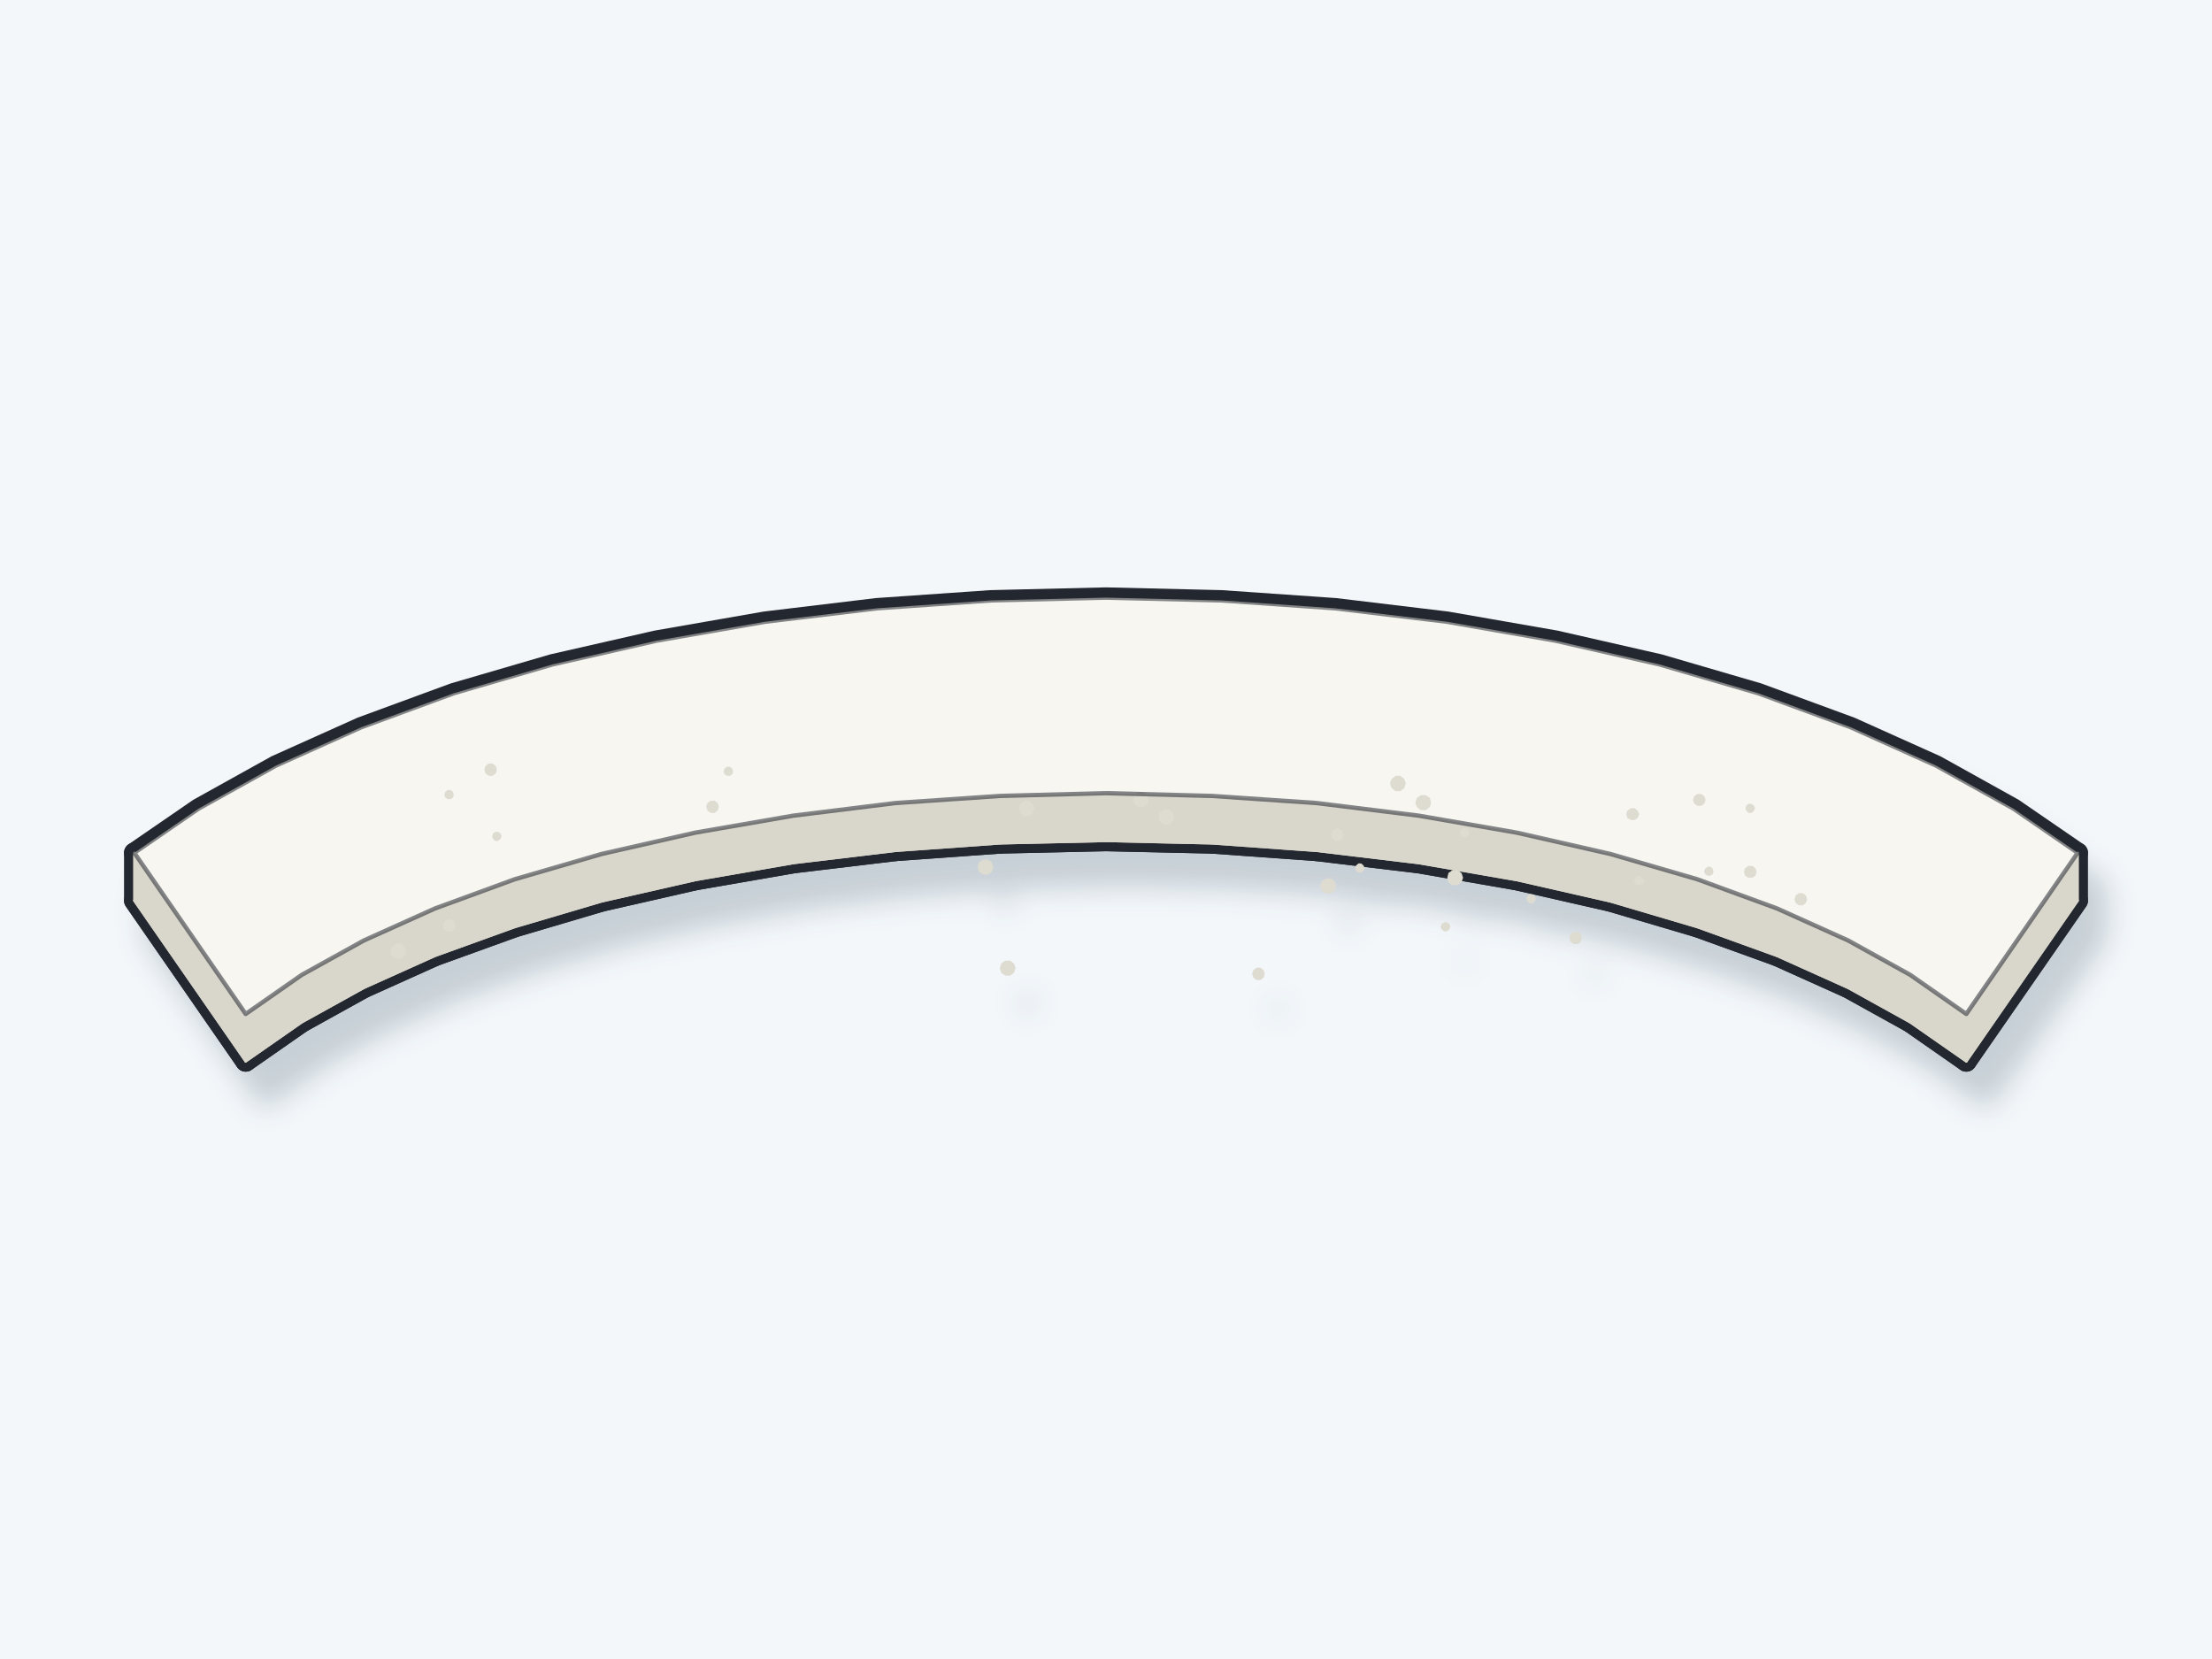
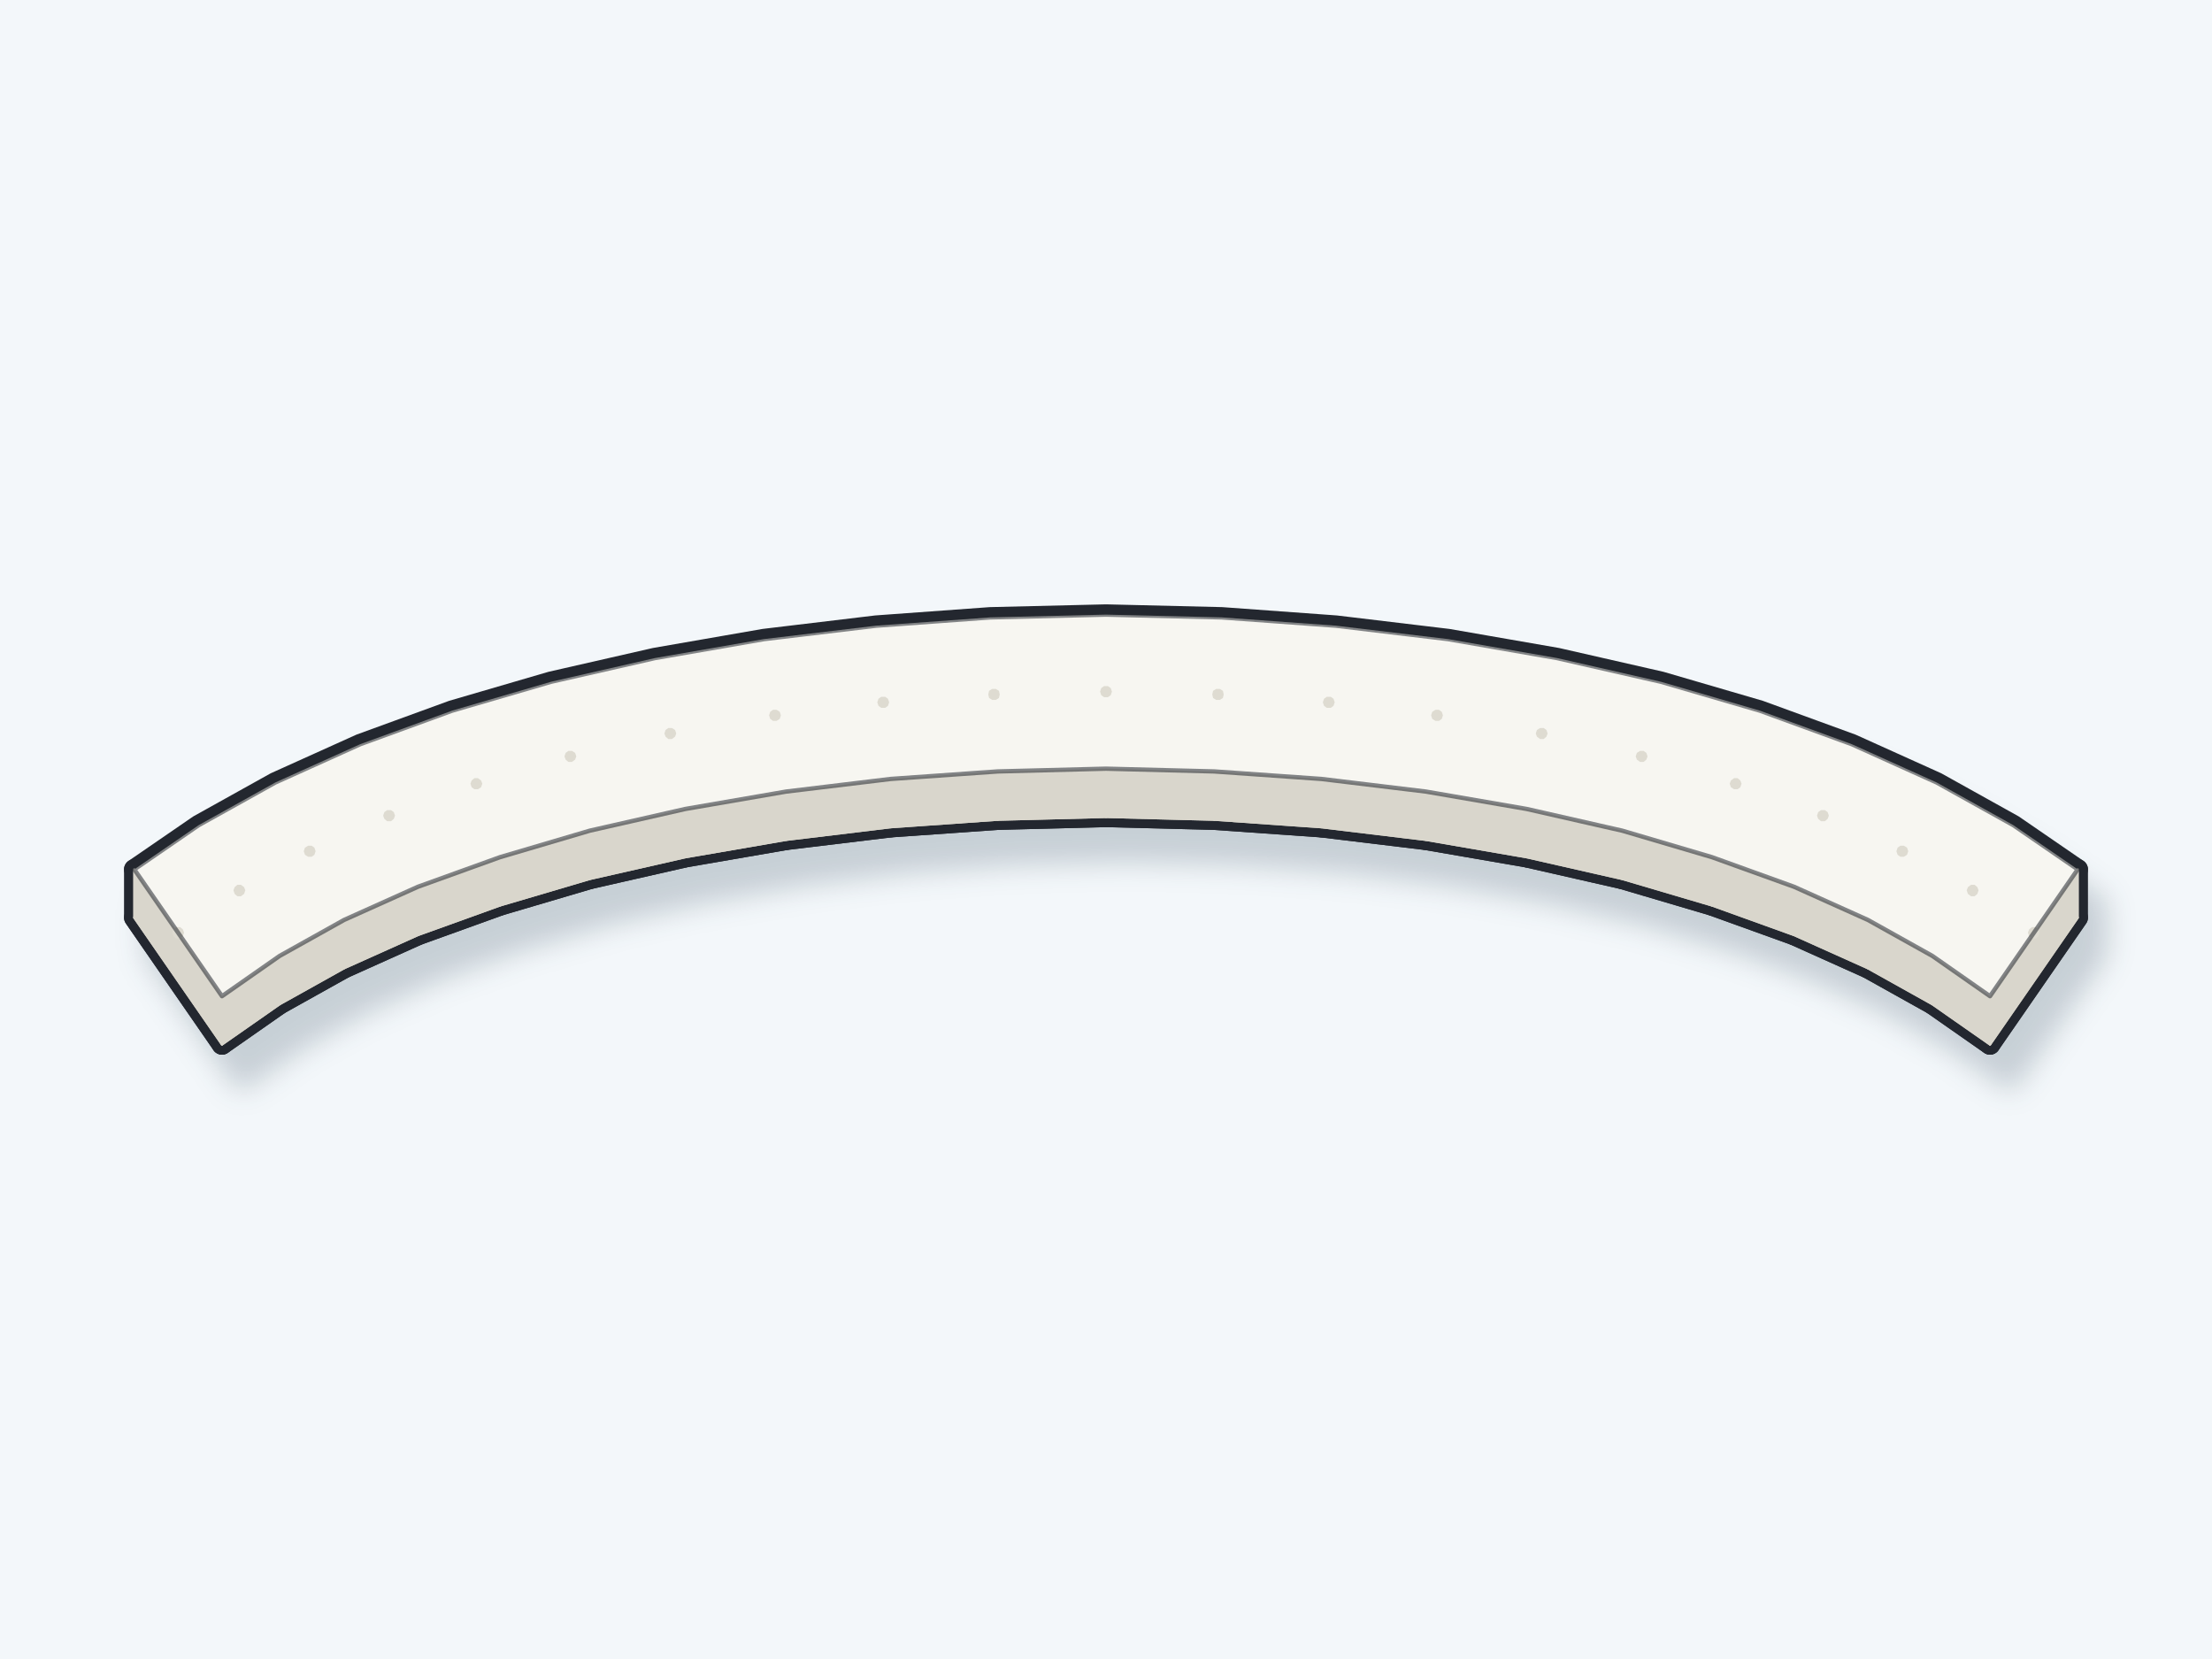
<svg xmlns="http://www.w3.org/2000/svg" viewBox="0 0 560 420" width="560" height="420" role="img">
  <defs>
    <filter id="lift" x="-15%" y="-15%" width="135%" height="140%" color-interpolation-filters="sRGB">
      <feOffset in="SourceAlpha" dx="5" dy="9" result="o" />
      <feGaussianBlur in="o" stdDeviation="3.5" result="b" />
      <feFlood flood-color="#1c3346" flood-opacity=".2" />
      <feComposite in2="b" operator="in" result="s" />
      <feMerge>
        <feMergeNode in="s" />
        <feMergeNode in="SourceGraphic" />
      </feMerge>
    </filter>
  </defs>
  <rect width="560" height="420" fill="#f3f7fa" />
  <g filter="url(#lift)">
    <g fill="none" stroke="#23272f" stroke-width="5.2" stroke-linejoin="round">
-       <polygon points="62.2,268.7 76.4,258.8 92.1,250.1 110.1,242 130.3,234.7 152.3,228.2 176,222.8 200.8,218.5 226.7,215.4 253.2,213.5 280,212.9 306.8,213.5 333.3,215.4 359.2,218.5 384,222.8 407.7,228.2 429.7,234.7 449.9,242 467.9,250.1 483.6,258.8 497.8,268.7 526,228 509.7,216.7 490.1,205.8 468.5,196.1 445.1,187.6 420.1,180.3 393.8,174.2 366.3,169.5 338,166.1 309.2,164 280,163.3 250.8,164 222,166.1 193.7,169.5 166.2,174.2 139.9,180.3 114.9,187.6 91.5,196.1 69.9,205.8 50.3,216.7 34,228" />
-       <polygon points="62.2,256.7 76.4,246.8 92.1,238.1 110.1,230 130.3,222.6 152.3,216.2 176,210.8 200.8,206.5 226.7,203.3 253.2,201.5 280,200.8 306.8,201.5 333.3,203.3 359.2,206.5 384,210.8 407.7,216.2 429.7,222.6 449.9,230 467.9,238.1 483.6,246.8 497.8,256.7 526,215.9 509.7,204.7 490.1,193.8 468.5,184.1 445.1,175.5 420.1,168.2 393.8,162.2 366.3,157.4 338,154 309.2,152 280,151.3 250.8,152 222,154 193.7,157.4 166.2,162.2 139.9,168.2 114.9,175.5 91.5,184.1 69.9,193.8 50.3,204.7 34,215.9" />
-       <polygon points="62.2,256.7 76.4,246.8 76.4,258.8 62.2,268.7" />
-       <polygon points="76.4,246.8 92.1,238.1 92.1,250.1 76.4,258.8" />
-       <polygon points="92.1,238.1 110.1,230 110.1,242 92.1,250.1" />
-       <polygon points="110.1,230 130.3,222.6 130.3,234.7 110.1,242" />
-       <polygon points="130.3,222.6 152.3,216.2 152.3,228.2 130.3,234.7" />
-       <polygon points="152.3,216.2 176,210.8 176,222.8 152.3,228.2" />
-       <polygon points="176,210.8 200.8,206.5 200.8,218.5 176,222.8" />
-       <polygon points="200.8,206.5 226.7,203.3 226.7,215.4 200.8,218.5" />
-       <polygon points="226.7,203.3 253.2,201.5 253.2,213.5 226.7,215.4" />
-       <polygon points="253.2,201.5 280,200.8 280,212.9 253.2,213.5" />
-       <polygon points="280,200.8 306.8,201.5 306.8,213.5 280,212.9" />
-       <polygon points="306.8,201.5 333.3,203.3 333.3,215.4 306.8,213.5" />
-       <polygon points="333.3,203.3 359.2,206.5 359.2,218.5 333.3,215.4" />
-       <polygon points="359.2,206.5 384,210.8 384,222.8 359.2,218.5" />
-       <polygon points="384,210.8 407.7,216.2 407.7,228.2 384,222.8" />
-       <polygon points="407.7,216.2 429.7,222.6 429.7,234.7 407.7,228.2" />
-       <polygon points="429.7,222.6 449.9,230 449.9,242 429.7,234.7" />
-       <polygon points="449.9,230 467.9,238.1 467.9,250.1 449.9,242" />
-       <polygon points="467.9,238.1 483.6,246.8 483.6,258.8 467.9,250.1" />
-       <polygon points="483.6,246.8 497.8,256.7 497.8,268.7 483.6,258.8" />
-       <polygon points="497.8,256.7 526,215.9 526,228 497.8,268.7" />
-       <polygon points="34,215.9 62.2,256.7 62.2,268.7 34,228" />
+       <polygon points="56.2,264.4 70.8,254.2 87.1,245.1 105.8,236.7 126.6,229.2 149.3,222.5 173.5,217 199,212.6 225.5,209.4 252.6,207.5 280,206.8 307.4,207.5 334.5,209.4 361,212.6 386.5,217 410.7,222.5 433.4,229.2 454.2,236.7 472.9,245.1 489.2,254.2 503.8,264.4 526,232.3 509.7,221.1 490.3,210.3 468.8,200.6 445.5,192.1 420.5,184.8 394.2,178.8 366.6,174 338.2,170.6 309.3,168.5 280,167.8 250.7,168.5 221.8,170.6 193.4,174 165.8,178.8 139.5,184.8 114.5,192.1 91.2,200.6 69.7,210.3 50.3,221.1 34,232.3" />
+       <polygon points="56.2,252.2 70.8,242 87.1,232.9 105.8,224.5 126.6,217 149.3,210.3 173.5,204.8 199,200.4 225.5,197.2 252.6,195.3 280,194.6 307.4,195.3 334.5,197.2 361,200.4 386.5,204.8 410.7,210.3 433.4,217 454.2,224.5 472.9,232.9 489.2,242 503.8,252.2 526,220.1 509.7,208.9 490.3,198.1 468.8,188.4 445.5,179.9 420.5,172.6 394.2,166.6 366.6,161.8 338.2,158.4 309.3,156.3 280,155.6 250.7,156.3 221.8,158.4 193.4,161.8 165.8,166.6 139.5,172.6 114.5,179.9 91.2,188.4 69.7,198.1 50.3,208.9 34,220.1" />
+       <polygon points="56.2,252.2 70.8,242 70.8,254.2 56.2,264.4" />
+       <polygon points="70.8,242 87.1,232.9 87.1,245.1 70.8,254.2" />
+       <polygon points="87.1,232.9 105.8,224.5 105.8,236.7 87.1,245.1" />
+       <polygon points="105.8,224.5 126.6,217 126.6,229.2 105.8,236.7" />
+       <polygon points="126.6,217 149.3,210.3 149.3,222.5 126.6,229.2" />
+       <polygon points="149.3,210.3 173.5,204.8 173.5,217 149.3,222.5" />
+       <polygon points="173.5,204.8 199,200.4 199,212.6 173.5,217" />
+       <polygon points="199,200.4 225.5,197.2 225.5,209.4 199,212.6" />
+       <polygon points="225.5,197.2 252.6,195.3 252.6,207.5 225.5,209.4" />
+       <polygon points="252.6,195.3 280,194.6 280,206.8 252.6,207.5" />
+       <polygon points="280,194.6 307.4,195.3 307.4,207.5 280,206.8" />
+       <polygon points="307.4,195.3 334.5,197.2 334.5,209.4 307.4,207.5" />
+       <polygon points="334.5,197.2 361,200.4 361,212.6 334.5,209.4" />
+       <polygon points="361,200.4 386.5,204.8 386.5,217 361,212.6" />
+       <polygon points="386.5,204.8 410.7,210.3 410.7,222.5 386.5,217" />
+       <polygon points="410.7,210.3 433.4,217 433.4,229.2 410.7,222.5" />
+       <polygon points="433.4,217 454.2,224.5 454.2,236.7 433.4,229.2" />
+       <polygon points="454.2,224.5 472.9,232.9 472.9,245.1 454.2,236.7" />
+       <polygon points="472.9,232.9 489.2,242 489.2,254.2 472.9,245.1" />
+       <polygon points="489.2,242 503.8,252.2 503.8,264.4 489.2,254.2" />
+       <polygon points="503.8,252.2 526,220.1 526,232.3 503.8,264.4" />
+       <polygon points="34,220.1 56.2,252.2 56.2,264.4 34,232.3" />
    </g>
    <g fill="#d9d6cc" stroke="#d9d6cc" stroke-width=".6" stroke-linejoin="round">
-       <polygon points="62.2,268.7 76.4,258.8 92.1,250.1 110.1,242 130.3,234.7 152.3,228.2 176,222.8 200.8,218.5 226.7,215.4 253.2,213.5 280,212.9 306.8,213.5 333.3,215.4 359.2,218.5 384,222.8 407.7,228.2 429.7,234.7 449.9,242 467.9,250.1 483.6,258.8 497.8,268.7 526,228 509.7,216.7 490.1,205.8 468.5,196.1 445.1,187.6 420.1,180.3 393.8,174.2 366.3,169.5 338,166.1 309.2,164 280,163.3 250.8,164 222,166.1 193.7,169.5 166.2,174.2 139.9,180.3 114.9,187.6 91.5,196.1 69.9,205.8 50.3,216.7 34,228" />
-       <polygon points="62.2,256.7 76.4,246.8 76.4,258.8 62.2,268.7" />
-       <polygon points="76.4,246.8 92.1,238.1 92.1,250.1 76.4,258.8" />
-       <polygon points="92.1,238.1 110.1,230 110.1,242 92.1,250.1" />
-       <polygon points="110.1,230 130.3,222.6 130.3,234.7 110.1,242" />
-       <polygon points="130.3,222.6 152.3,216.2 152.3,228.2 130.3,234.7" />
-       <polygon points="152.3,216.2 176,210.8 176,222.8 152.3,228.2" />
-       <polygon points="176,210.8 200.8,206.5 200.8,218.5 176,222.8" />
-       <polygon points="200.8,206.5 226.7,203.3 226.7,215.4 200.8,218.5" />
-       <polygon points="226.7,203.3 253.2,201.5 253.2,213.5 226.7,215.4" />
-       <polygon points="253.2,201.5 280,200.8 280,212.9 253.2,213.5" />
-       <polygon points="280,200.8 306.8,201.5 306.8,213.5 280,212.9" />
-       <polygon points="306.8,201.5 333.3,203.3 333.3,215.4 306.8,213.5" />
-       <polygon points="333.3,203.3 359.2,206.5 359.2,218.5 333.3,215.4" />
-       <polygon points="359.2,206.5 384,210.8 384,222.8 359.2,218.5" />
-       <polygon points="384,210.8 407.7,216.2 407.7,228.2 384,222.8" />
-       <polygon points="407.7,216.2 429.7,222.6 429.7,234.7 407.7,228.2" />
-       <polygon points="429.7,222.6 449.9,230 449.9,242 429.7,234.7" />
-       <polygon points="449.9,230 467.9,238.1 467.9,250.1 449.9,242" />
-       <polygon points="467.9,238.1 483.6,246.8 483.6,258.8 467.9,250.1" />
-       <polygon points="483.6,246.8 497.8,256.7 497.8,268.7 483.6,258.8" />
-       <polygon points="497.8,256.7 526,215.9 526,228 497.8,268.7" />
-       <polygon points="34,215.9 62.2,256.7 62.2,268.7 34,228" />
+       <polygon points="56.2,264.4 70.8,254.2 87.1,245.1 105.8,236.7 126.6,229.2 149.3,222.5 173.5,217 199,212.6 225.5,209.4 252.6,207.5 280,206.8 307.4,207.5 334.5,209.4 361,212.6 386.5,217 410.7,222.5 433.4,229.2 454.2,236.7 472.9,245.1 489.2,254.2 503.8,264.4 526,232.3 509.7,221.1 490.3,210.3 468.8,200.6 445.5,192.1 420.5,184.8 394.2,178.8 366.6,174 338.2,170.6 309.3,168.5 280,167.8 250.7,168.5 221.8,170.6 193.4,174 165.8,178.8 139.5,184.8 114.5,192.1 91.2,200.6 69.7,210.3 50.3,221.1 34,232.3" />
+       <polygon points="56.2,252.2 70.8,242 70.8,254.2 56.2,264.4" />
+       <polygon points="70.8,242 87.1,232.9 87.1,245.1 70.8,254.2" />
+       <polygon points="87.1,232.9 105.8,224.5 105.8,236.7 87.1,245.1" />
+       <polygon points="105.8,224.5 126.6,217 126.6,229.2 105.8,236.7" />
+       <polygon points="126.6,217 149.3,210.3 149.3,222.5 126.6,229.2" />
+       <polygon points="149.3,210.3 173.5,204.8 173.5,217 149.3,222.5" />
+       <polygon points="173.5,204.8 199,200.4 199,212.6 173.5,217" />
+       <polygon points="199,200.4 225.5,197.2 225.5,209.4 199,212.6" />
+       <polygon points="225.5,197.2 252.6,195.3 252.6,207.5 225.5,209.4" />
+       <polygon points="252.6,195.3 280,194.6 280,206.8 252.6,207.5" />
+       <polygon points="280,194.6 307.4,195.3 307.4,207.5 280,206.8" />
+       <polygon points="307.4,195.3 334.5,197.2 334.5,209.4 307.4,207.5" />
+       <polygon points="334.5,197.2 361,200.4 361,212.6 334.5,209.4" />
+       <polygon points="361,200.4 386.5,204.8 386.5,217 361,212.6" />
+       <polygon points="386.5,204.8 410.7,210.3 410.7,222.5 386.5,217" />
+       <polygon points="410.7,210.3 433.4,217 433.4,229.2 410.7,222.5" />
+       <polygon points="433.4,217 454.2,224.5 454.2,236.7 433.4,229.2" />
+       <polygon points="454.2,224.5 472.9,232.9 472.9,245.1 454.2,236.7" />
+       <polygon points="472.9,232.9 489.2,242 489.2,254.2 472.9,245.1" />
+       <polygon points="489.2,242 503.8,252.2 503.8,264.4 489.2,254.2" />
+       <polygon points="503.8,252.2 526,220.1 526,232.3 503.8,264.4" />
+       <polygon points="34,220.1 56.2,252.2 56.2,264.4 34,232.3" />
    </g>
-     <polygon points="62.2,256.7 76.4,246.8 92.1,238.1 110.1,230 130.3,222.6 152.3,216.2 176,210.8 200.8,206.5 226.7,203.3 253.2,201.5 280,200.8 306.8,201.5 333.3,203.3 359.2,206.5 384,210.8 407.7,216.2 429.7,222.6 449.9,230 467.9,238.1 483.6,246.8 497.8,256.7 526,215.9 509.7,204.7 490.1,193.8 468.5,184.1 445.1,175.5 420.1,168.2 393.8,162.2 366.3,157.4 338,154 309.2,152 280,151.3 250.8,152 222,154 193.7,157.4 166.2,162.2 139.9,168.2 114.9,175.5 91.5,184.1 69.9,193.8 50.3,204.7 34,215.9" fill="#f7f6f1" />
-     <polygon points="127,211.7 126.7,212.4 126.1,212.9 125.4,212.9 124.8,212.4 124.6,211.7 124.8,211 125.4,210.6 126.1,210.6 126.7,211" fill="#dedbd1" stroke="none" stroke-width="1.1" stroke-opacity="0.55" stroke-linejoin="round" />
-     <polygon points="457.5,227.7 457.2,228.6 456.4,229.2 455.4,229.2 454.6,228.6 454.3,227.7 454.6,226.7 455.4,226.1 456.4,226.1 457.2,226.7" fill="#dedbd1" stroke="none" stroke-width="1.1" stroke-opacity="0.55" stroke-linejoin="round" />
-     <polygon points="338.2,224.3 337.9,225.5 336.9,226.2 335.6,226.2 334.6,225.5 334.2,224.3 334.6,223.1 335.6,222.4 336.9,222.4 337.9,223.1" fill="#dedbd1" stroke="none" stroke-width="1.1" stroke-opacity="0.55" stroke-linejoin="round" />
-     <polygon points="185.6,195.3 185.4,196 184.8,196.4 184,196.4 183.4,196 183.2,195.3 183.4,194.6 184,194.1 184.8,194.1 185.4,194.6" fill="#dedbd1" stroke="none" stroke-width="1.1" stroke-opacity="0.55" stroke-linejoin="round" />
-     <polygon points="400.5,237.4 400.2,238.4 399.4,239 398.4,239 397.6,238.4 397.3,237.4 397.6,236.5 398.4,235.9 399.4,235.9 400.2,236.5" fill="#dedbd1" stroke="none" stroke-width="1.1" stroke-opacity="0.55" stroke-linejoin="round" />
-     <polygon points="261.9,204.6 261.5,205.8 260.5,206.6 259.3,206.6 258.3,205.8 257.9,204.6 258.3,203.5 259.3,202.7 260.5,202.7 261.5,203.5" fill="#dedbd1" stroke="none" stroke-width="1.1" stroke-opacity="0.55" stroke-linejoin="round" />
-     <polygon points="433.8,220.6 433.6,221.3 433,221.7 432.3,221.7 431.7,221.3 431.4,220.6 431.7,219.9 432.3,219.4 433,219.4 433.6,219.9" fill="#dedbd1" stroke="none" stroke-width="1.1" stroke-opacity="0.55" stroke-linejoin="round" />
-     <polygon points="340.2,211.3 339.9,212.3 339.1,212.9 338.1,212.9 337.3,212.3 337,211.3 337.3,210.4 338.1,209.8 339.1,209.8 339.9,210.4" fill="#dedbd1" stroke="none" stroke-width="1.1" stroke-opacity="0.55" stroke-linejoin="round" />
-     <polygon points="362.3,203.2 362,204.3 361,205.1 359.7,205.1 358.7,204.3 358.3,203.2 358.7,202 359.7,201.3 361,201.3 362,202" fill="#dedbd1" stroke="none" stroke-width="1.1" stroke-opacity="0.55" stroke-linejoin="round" />
-     <polygon points="444.3,204.6 444,205.3 443.4,205.8 442.7,205.8 442.1,205.3 441.9,204.6 442.1,203.9 442.7,203.5 443.4,203.5 444,203.9" fill="#dedbd1" stroke="none" stroke-width="1.1" stroke-opacity="0.55" stroke-linejoin="round" />
-     <polygon points="125.8,194.9 125.5,195.8 124.7,196.4 123.7,196.4 122.9,195.8 122.6,194.9 122.9,193.9 123.7,193.3 124.7,193.3 125.5,193.9" fill="#dedbd1" stroke="none" stroke-width="1.1" stroke-opacity="0.55" stroke-linejoin="round" />
-     <polygon points="102.9,240.8 102.5,242 101.5,242.7 100.2,242.7 99.2,242 98.9,240.8 99.2,239.6 100.2,238.9 101.5,238.9 102.5,239.6" fill="#dedbd1" stroke="none" stroke-width="1.1" stroke-opacity="0.55" stroke-linejoin="round" />
-     <polygon points="345.5,219.8 345.2,220.5 344.6,220.9 343.9,220.9 343.3,220.5 343.1,219.8 343.3,219.1 343.9,218.6 344.6,218.6 345.2,219.1" fill="#dedbd1" stroke="none" stroke-width="1.1" stroke-opacity="0.55" stroke-linejoin="round" />
-     <polygon points="444.7,220.7 444.4,221.7 443.6,222.2 442.6,222.2 441.8,221.7 441.5,220.7 441.8,219.8 442.6,219.2 443.6,219.2 444.4,219.8" fill="#dedbd1" stroke="none" stroke-width="1.1" stroke-opacity="0.55" stroke-linejoin="round" />
-     <polygon points="370.4,222.2 370,223.4 369,224.1 367.7,224.1 366.7,223.4 366.4,222.2 366.7,221 367.7,220.3 369,220.3 370,221" fill="#dedbd1" stroke="none" stroke-width="1.1" stroke-opacity="0.55" stroke-linejoin="round" />
-     <polygon points="372,210.8 371.7,211.5 371.1,211.9 370.4,211.9 369.8,211.5 369.6,210.8 369.8,210.1 370.4,209.7 371.1,209.7 371.7,210.1" fill="#dedbd1" stroke="none" stroke-width="1.1" stroke-opacity="0.55" stroke-linejoin="round" />
-     <polygon points="320.2,246.5 319.9,247.5 319.1,248.1 318.1,248.1 317.3,247.5 317,246.5 317.3,245.6 318.1,245 319.1,245 319.9,245.6" fill="#dedbd1" stroke="none" stroke-width="1.1" stroke-opacity="0.55" stroke-linejoin="round" />
-     <polygon points="297.3,206.8 296.9,208 295.9,208.7 294.6,208.7 293.6,208 293.3,206.8 293.6,205.6 294.6,204.9 295.9,204.9 296.9,205.6" fill="#dedbd1" stroke="none" stroke-width="1.1" stroke-opacity="0.55" stroke-linejoin="round" />
-     <polygon points="388.8,227.5 388.6,228.2 388,228.7 387.3,228.7 386.7,228.2 386.4,227.5 386.7,226.8 387.3,226.4 388,226.4 388.6,226.8" fill="#dedbd1" stroke="none" stroke-width="1.1" stroke-opacity="0.55" stroke-linejoin="round" />
-     <polygon points="115.3,234.4 115,235.3 114.2,235.9 113.2,235.9 112.4,235.3 112.1,234.4 112.4,233.4 113.2,232.8 114.2,232.8 115,233.4" fill="#dedbd1" stroke="none" stroke-width="1.1" stroke-opacity="0.55" stroke-linejoin="round" />
-     <polygon points="355.9,198.3 355.5,199.5 354.5,200.3 353.3,200.3 352.3,199.5 351.9,198.3 352.3,197.2 353.3,196.4 354.5,196.4 355.5,197.2" fill="#dedbd1" stroke="none" stroke-width="1.1" stroke-opacity="0.55" stroke-linejoin="round" />
-     <polygon points="367.2,234.6 366.9,235.3 366.3,235.8 365.6,235.8 365,235.3 364.7,234.6 365,233.9 365.6,233.5 366.3,233.5 366.9,233.9" fill="#dedbd1" stroke="none" stroke-width="1.1" stroke-opacity="0.55" stroke-linejoin="round" />
-     <polygon points="415,206.1 414.6,207.1 413.8,207.6 412.9,207.6 412,207.1 411.7,206.1 412,205.2 412.9,204.6 413.8,204.6 414.6,205.2" fill="#dedbd1" stroke="none" stroke-width="1.1" stroke-opacity="0.55" stroke-linejoin="round" />
-     <polygon points="257.1,245.1 256.7,246.3 255.7,247 254.5,247 253.5,246.3 253.1,245.1 253.5,243.9 254.5,243.2 255.7,243.2 256.7,243.9" fill="#dedbd1" stroke="none" stroke-width="1.1" stroke-opacity="0.55" stroke-linejoin="round" />
-     <polygon points="416.2,223 415.9,223.7 415.3,224.1 414.6,224.1 414,223.7 413.7,223 414,222.3 414.6,221.8 415.3,221.8 415.9,222.3" fill="#dedbd1" stroke="none" stroke-width="1.1" stroke-opacity="0.55" stroke-linejoin="round" />
-     <polygon points="431.8,202.5 431.5,203.4 430.7,204 429.7,204 428.9,203.4 428.6,202.5 428.9,201.6 429.7,201 430.7,201 431.5,201.6" fill="#dedbd1" stroke="none" stroke-width="1.1" stroke-opacity="0.55" stroke-linejoin="round" />
-     <polygon points="251.5,219.5 251.1,220.7 250.1,221.4 248.9,221.4 247.8,220.7 247.5,219.5 247.8,218.3 248.9,217.6 250.1,217.6 251.1,218.3" fill="#dedbd1" stroke="none" stroke-width="1.1" stroke-opacity="0.55" stroke-linejoin="round" />
-     <polygon points="114.9,201.2 114.7,201.9 114.1,202.3 113.3,202.3 112.7,201.9 112.5,201.2 112.7,200.5 113.3,200 114.1,200 114.7,200.5" fill="#dedbd1" stroke="none" stroke-width="1.1" stroke-opacity="0.55" stroke-linejoin="round" />
-     <polygon points="182,204.2 181.7,205.2 180.9,205.8 179.9,205.8 179.1,205.2 178.8,204.2 179.1,203.3 179.9,202.7 180.9,202.7 181.7,203.3" fill="#dedbd1" stroke="none" stroke-width="1.1" stroke-opacity="0.55" stroke-linejoin="round" />
-     <polygon points="290.8,202.5 290.5,203.7 289.5,204.4 288.2,204.4 287.2,203.7 286.8,202.5 287.2,201.3 288.2,200.6 289.5,200.6 290.5,201.3" fill="#dedbd1" stroke="none" stroke-width="1.1" stroke-opacity="0.55" stroke-linejoin="round" />
-     <polygon points="62.2,256.7 76.4,246.8 92.1,238.1 110.1,230 130.3,222.6 152.3,216.2 176,210.8 200.8,206.5 226.7,203.3 253.2,201.5 280,200.8 306.8,201.5 333.3,203.3 359.2,206.5 384,210.8 407.7,216.2 429.7,222.6 449.9,230 467.9,238.1 483.6,246.8 497.8,256.7 526,215.9 509.7,204.7 490.1,193.8 468.5,184.1 445.1,175.5 420.1,168.2 393.8,162.2 366.3,157.4 338,154 309.2,152 280,151.3 250.8,152 222,154 193.7,157.4 166.2,162.2 139.9,168.2 114.9,175.5 91.5,184.1 69.9,193.8 50.3,204.7 34,215.9" fill="none" stroke="#23272f" stroke-width="1.1" stroke-linejoin="round" stroke-opacity=".55" />
+     <polygon points="56.2,252.2 70.8,242 87.1,232.9 105.8,224.5 126.6,217 149.3,210.3 173.5,204.8 199,200.4 225.5,197.2 252.6,195.3 280,194.6 307.4,195.3 334.5,197.2 361,200.4 386.5,204.8 410.7,210.3 433.4,217 454.2,224.5 472.9,232.9 489.2,242 503.8,252.2 526,220.1 509.7,208.9 490.3,198.1 468.8,188.4 445.5,179.9 420.5,172.6 394.2,166.6 366.6,161.8 338.2,158.4 309.3,156.3 280,155.6 250.7,156.3 221.8,158.4 193.4,161.8 165.8,166.6 139.5,172.6 114.5,179.9 91.2,188.4 69.7,198.1 50.3,208.9 34,220.1" fill="#f7f6f1" />
+     <polygon points="46.6,236.1 46.3,237 45.6,237.6 44.6,237.6 43.9,237 43.6,236.1 43.9,235.3 44.6,234.7 45.6,234.7 46.3,235.3" fill="#dedbd1" stroke="none" stroke-width="1.1" stroke-opacity="0.55" stroke-linejoin="round" />
+     <polygon points="62.1,225.4 61.8,226.3 61,226.9 60.1,226.9 59.4,226.3 59.1,225.4 59.4,224.6 60.1,224 61,224 61.8,224.6" fill="#dedbd1" stroke="none" stroke-width="1.1" stroke-opacity="0.55" stroke-linejoin="round" />
+     <polygon points="79.9,215.5 79.6,216.4 78.9,216.9 78,216.9 77.2,216.4 76.9,215.5 77.2,214.6 78,214.1 78.9,214.1 79.6,214.6" fill="#dedbd1" stroke="none" stroke-width="1.1" stroke-opacity="0.55" stroke-linejoin="round" />
+     <polygon points="100,206.5 99.7,207.3 99,207.9 98,207.9 97.3,207.3 97,206.5 97.3,205.6 98,205.1 99,205.1 99.7,205.6" fill="#dedbd1" stroke="none" stroke-width="1.1" stroke-opacity="0.55" stroke-linejoin="round" />
+     <polygon points="122.1,198.4 121.8,199.3 121,199.8 120.1,199.8 119.4,199.3 119.1,198.4 119.4,197.6 120.1,197 121,197 121.8,197.6" fill="#dedbd1" stroke="none" stroke-width="1.1" stroke-opacity="0.55" stroke-linejoin="round" />
+     <polygon points="145.9,191.5 145.6,192.3 144.8,192.9 143.9,192.9 143.2,192.3 142.9,191.5 143.2,190.6 143.9,190.1 144.8,190.1 145.6,190.6" fill="#dedbd1" stroke="none" stroke-width="1.1" stroke-opacity="0.55" stroke-linejoin="round" />
+     <polygon points="171.2,185.7 170.9,186.5 170.1,187.1 169.2,187.1 168.5,186.5 168.2,185.7 168.5,184.8 169.2,184.3 170.1,184.3 170.9,184.8" fill="#dedbd1" stroke="none" stroke-width="1.1" stroke-opacity="0.55" stroke-linejoin="round" />
+     <polygon points="197.7,181.1 197.4,182 196.6,182.5 195.7,182.5 195,182 194.7,181.1 195,180.2 195.7,179.7 196.6,179.7 197.4,180.2" fill="#dedbd1" stroke="none" stroke-width="1.1" stroke-opacity="0.55" stroke-linejoin="round" />
+     <polygon points="225.1,177.8 224.8,178.7 224.1,179.2 223.1,179.2 222.4,178.7 222.1,177.8 222.4,176.9 223.1,176.4 224.1,176.4 224.8,176.9" fill="#dedbd1" stroke="none" stroke-width="1.1" stroke-opacity="0.55" stroke-linejoin="round" />
+     <polygon points="253.1,175.8 252.9,176.7 252.1,177.2 251.2,177.2 250.4,176.7 250.2,175.8 250.4,174.9 251.2,174.4 252.1,174.4 252.9,174.9" fill="#dedbd1" stroke="none" stroke-width="1.1" stroke-opacity="0.55" stroke-linejoin="round" />
+     <polygon points="281.5,175.1 281.2,176 280.5,176.5 279.5,176.5 278.8,176 278.5,175.1 278.8,174.2 279.5,173.7 280.5,173.7 281.2,174.2" fill="#dedbd1" stroke="none" stroke-width="1.1" stroke-opacity="0.55" stroke-linejoin="round" />
+     <polygon points="309.8,175.8 309.6,176.7 308.8,177.2 307.9,177.2 307.1,176.7 306.9,175.8 307.1,174.9 307.9,174.4 308.8,174.4 309.6,174.9" fill="#dedbd1" stroke="none" stroke-width="1.1" stroke-opacity="0.55" stroke-linejoin="round" />
+     <polygon points="337.9,177.8 337.6,178.7 336.9,179.2 335.9,179.2 335.2,178.7 334.9,177.8 335.2,176.9 335.9,176.4 336.9,176.4 337.6,176.9" fill="#dedbd1" stroke="none" stroke-width="1.1" stroke-opacity="0.55" stroke-linejoin="round" />
+     <polygon points="365.3,181.1 365,182 364.3,182.5 363.4,182.5 362.6,182 362.3,181.1 362.6,180.2 363.4,179.7 364.3,179.7 365,180.2" fill="#dedbd1" stroke="none" stroke-width="1.1" stroke-opacity="0.55" stroke-linejoin="round" />
+     <polygon points="391.8,185.7 391.5,186.5 390.8,187.1 389.9,187.1 389.1,186.5 388.8,185.7 389.1,184.8 389.9,184.3 390.8,184.3 391.5,184.8" fill="#dedbd1" stroke="none" stroke-width="1.1" stroke-opacity="0.55" stroke-linejoin="round" />
+     <polygon points="417.1,191.5 416.8,192.3 416.1,192.9 415.2,192.9 414.4,192.3 414.1,191.5 414.4,190.6 415.2,190.1 416.1,190.1 416.8,190.6" fill="#dedbd1" stroke="none" stroke-width="1.1" stroke-opacity="0.55" stroke-linejoin="round" />
+     <polygon points="440.9,198.4 440.6,199.3 439.9,199.8 439,199.8 438.2,199.3 437.9,198.4 438.2,197.6 439,197 439.9,197 440.6,197.6" fill="#dedbd1" stroke="none" stroke-width="1.1" stroke-opacity="0.55" stroke-linejoin="round" />
+     <polygon points="463,206.5 462.7,207.3 462,207.9 461,207.9 460.3,207.3 460,206.5 460.3,205.6 461,205.1 462,205.1 462.7,205.6" fill="#dedbd1" stroke="none" stroke-width="1.1" stroke-opacity="0.55" stroke-linejoin="round" />
+     <polygon points="483.1,215.5 482.8,216.4 482,216.9 481.1,216.9 480.4,216.4 480.1,215.5 480.4,214.6 481.1,214.1 482,214.1 482.8,214.6" fill="#dedbd1" stroke="none" stroke-width="1.1" stroke-opacity="0.55" stroke-linejoin="round" />
+     <polygon points="500.9,225.4 500.6,226.3 499.9,226.9 499,226.9 498.2,226.3 497.9,225.4 498.2,224.6 499,224 499.9,224 500.6,224.6" fill="#dedbd1" stroke="none" stroke-width="1.1" stroke-opacity="0.55" stroke-linejoin="round" />
+     <polygon points="516.4,236.1 516.1,237 515.4,237.6 514.4,237.6 513.7,237 513.4,236.1 513.7,235.3 514.4,234.7 515.4,234.7 516.1,235.3" fill="#dedbd1" stroke="none" stroke-width="1.1" stroke-opacity="0.55" stroke-linejoin="round" />
+     <polygon points="56.2,252.2 70.8,242 87.1,232.9 105.8,224.5 126.6,217 149.3,210.3 173.5,204.8 199,200.4 225.5,197.2 252.6,195.3 280,194.6 307.4,195.3 334.5,197.2 361,200.4 386.5,204.8 410.7,210.3 433.4,217 454.2,224.5 472.9,232.9 489.2,242 503.8,252.2 526,220.1 509.7,208.9 490.3,198.1 468.8,188.4 445.5,179.9 420.5,172.6 394.2,166.6 366.6,161.8 338.2,158.4 309.3,156.3 280,155.6 250.7,156.3 221.8,158.4 193.4,161.8 165.8,166.6 139.5,172.6 114.5,179.9 91.2,188.4 69.7,198.1 50.3,208.9 34,220.1" fill="none" stroke="#23272f" stroke-width="1.1" stroke-linejoin="round" stroke-opacity=".55" />
  </g>
</svg>
